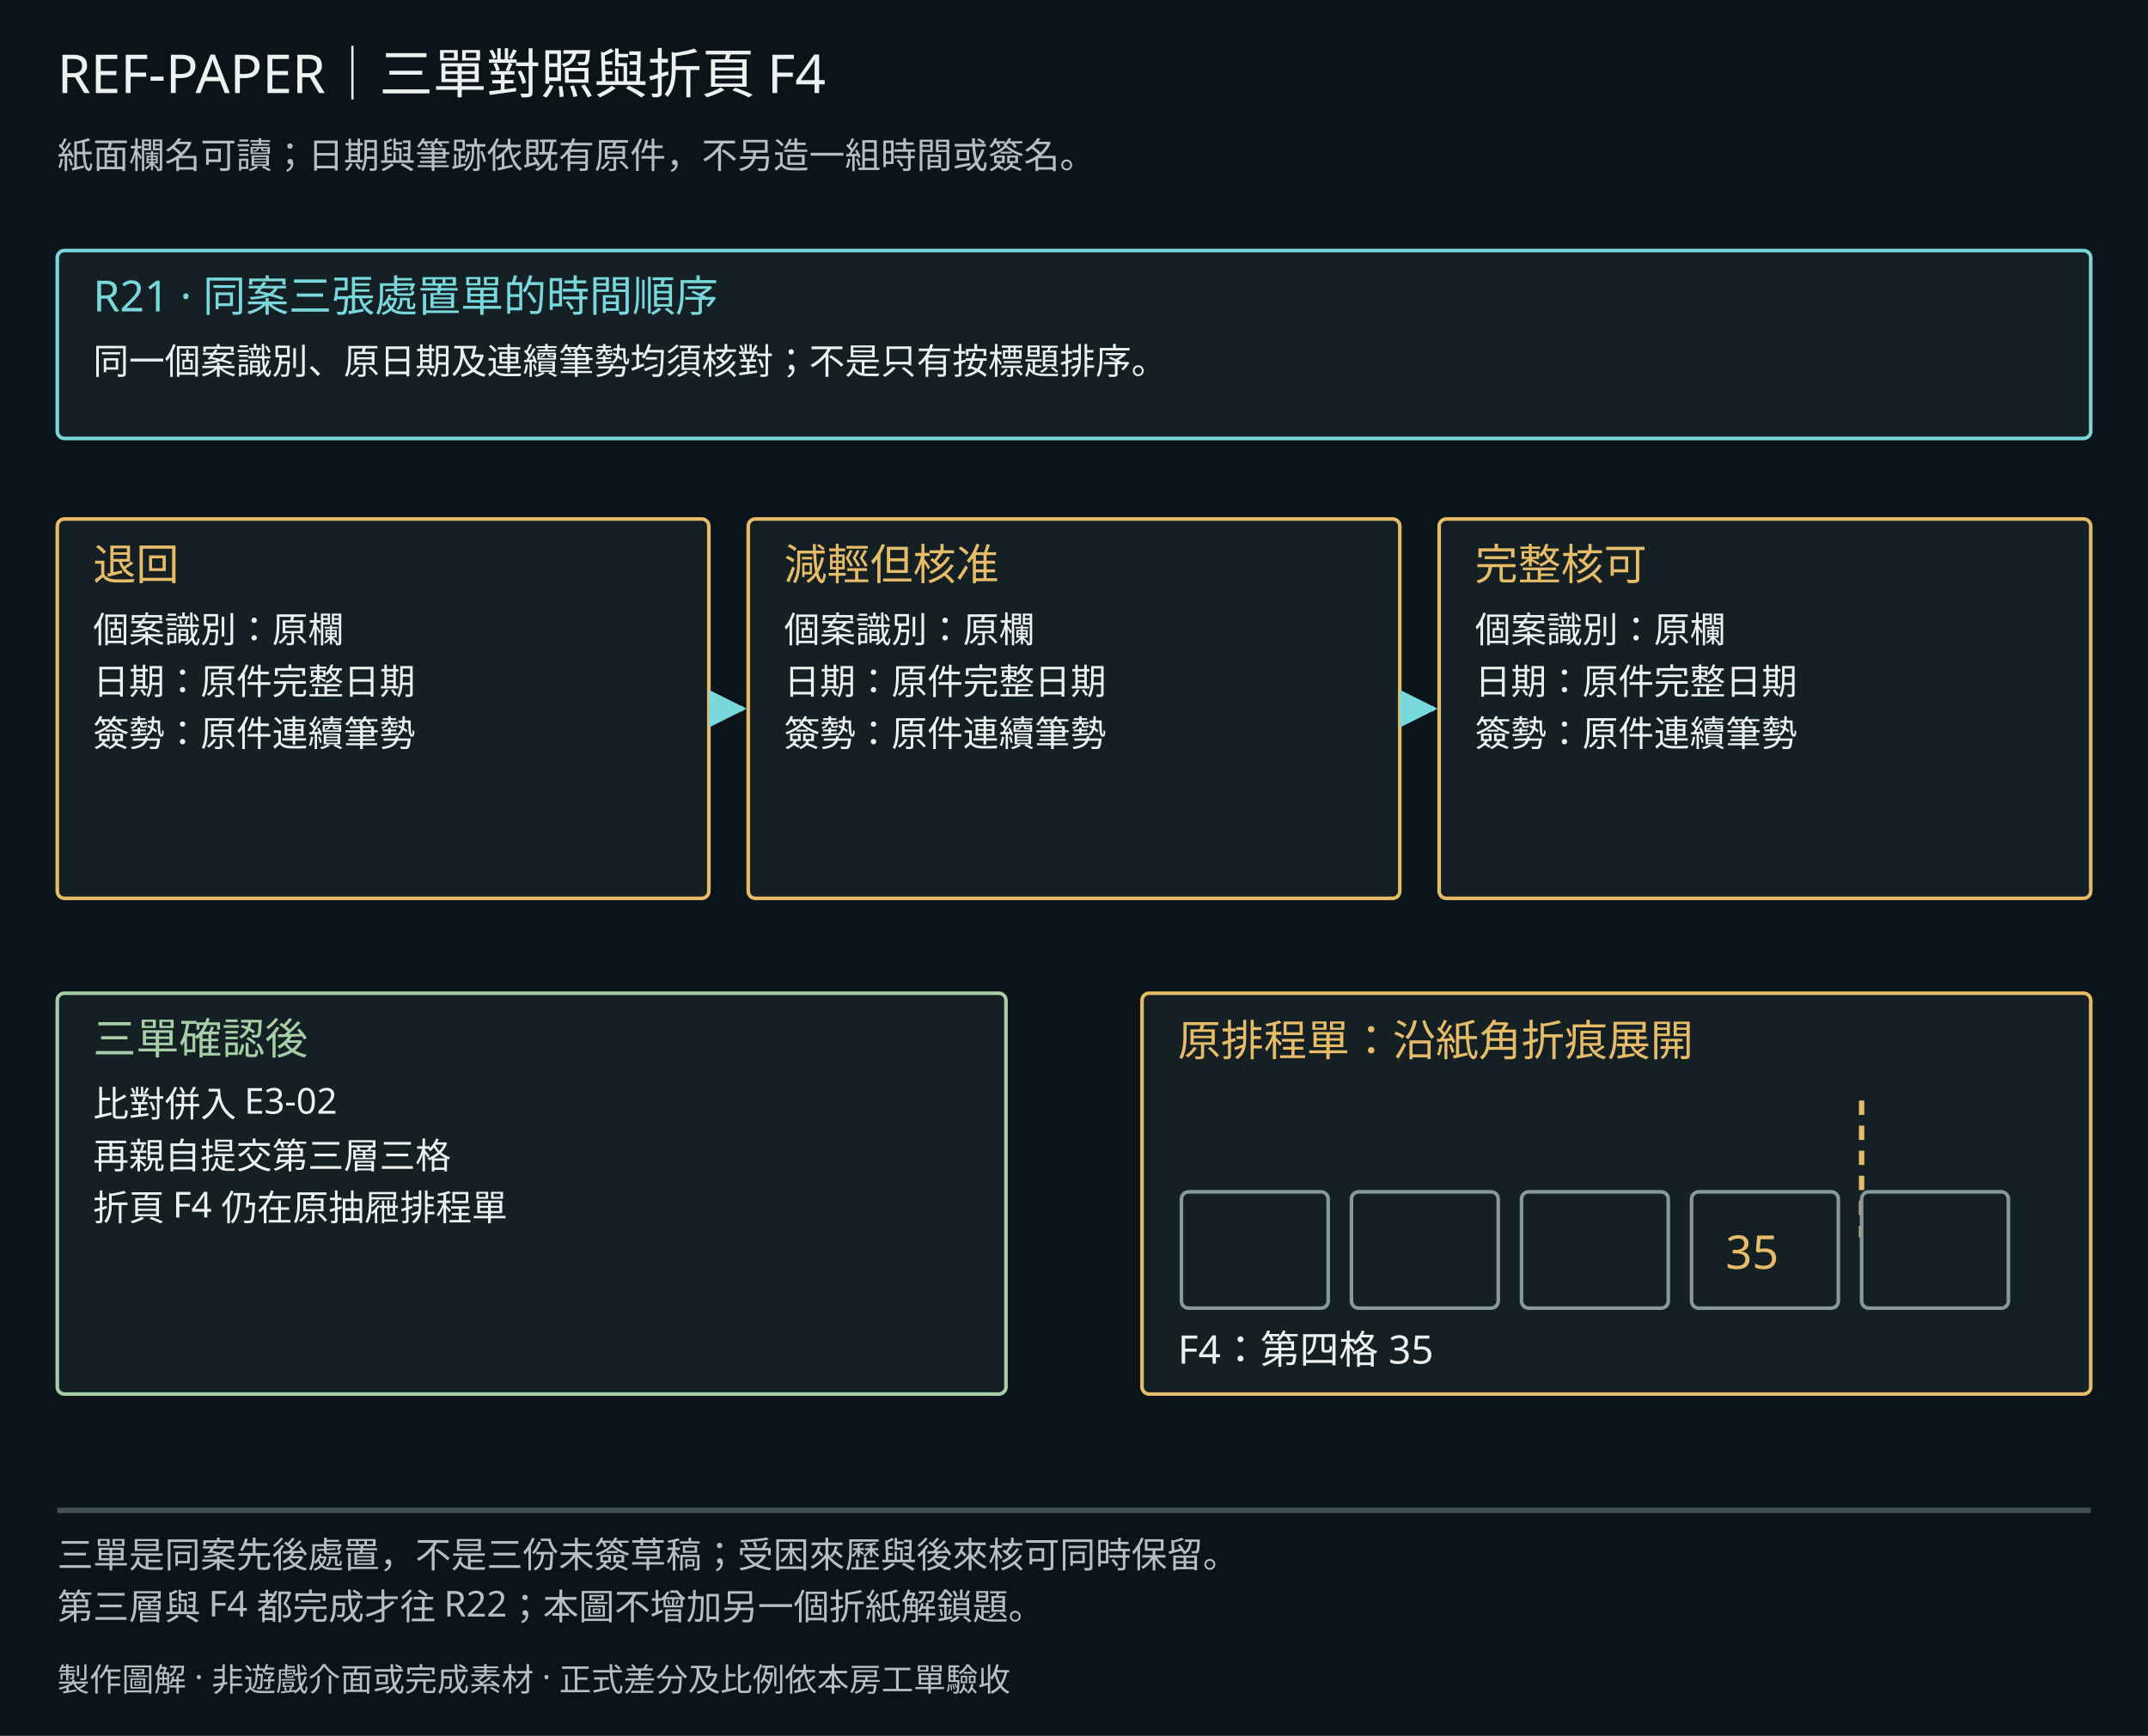
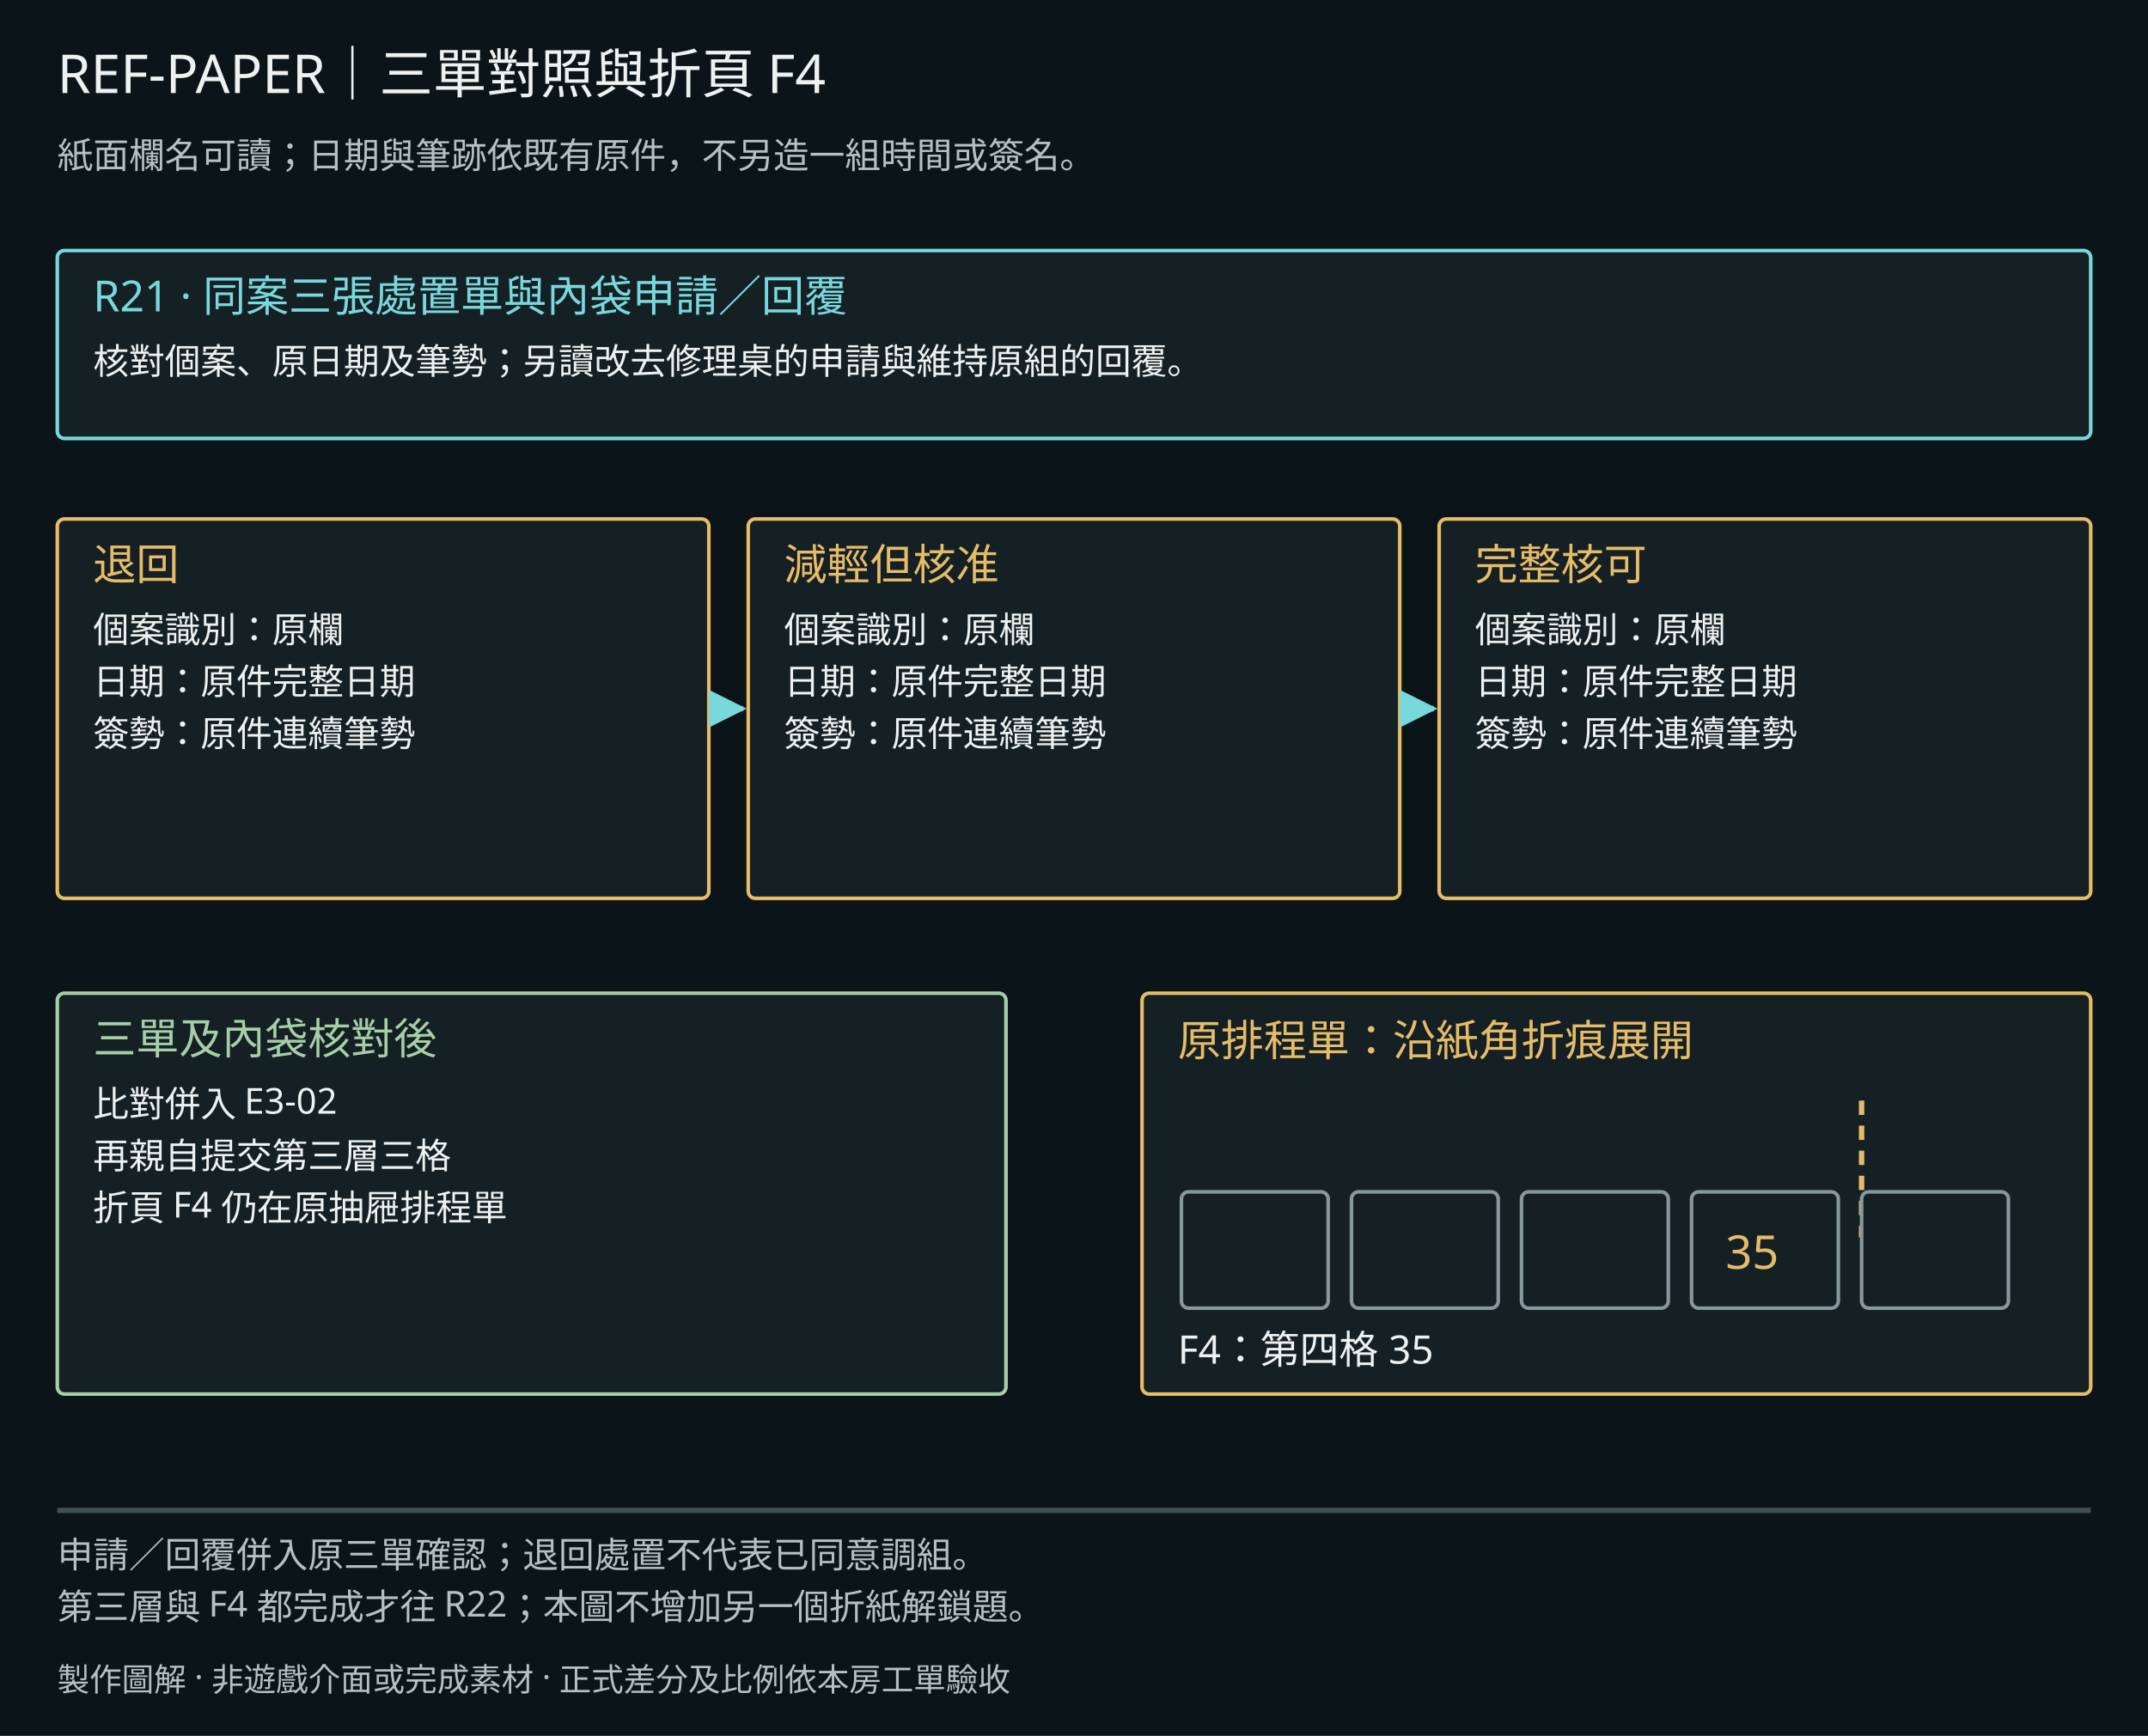
<svg xmlns="http://www.w3.org/2000/svg" width="1200" height="970" viewBox="0 0 1200 970" role="img" aria-labelledby="title desc">
  <defs>
    <marker id="arrow" viewBox="0 0 10 10" refX="9" refY="5" markerWidth="7" markerHeight="7" orient="auto-start-reverse">
      <path d="M0 0L10 5L0 10Z" fill="#79d8dc" />
    </marker>
  </defs>
  <style>text{font-family:"Microsoft JhengHei","Noto Sans TC",sans-serif;letter-spacing:0}</style>
  <rect width="1200" height="970" fill="#0b1418" />
  <text x="32" y="52" font-size="30" fill="#edf1ef">REF-PAPER｜三單對照與折頁 F4</text>
  <text x="32" y="94" font-size="20" fill="#b3c1c5">紙面欄名可讀；日期與筆跡依既有原件，不另造一組時間或簽名。</text>
  <rect x="32" y="140" width="1136" height="105" rx="4" fill="#152025" stroke="#79d8dc" stroke-width="2" />
-   <text x="52" y="174" font-size="24" fill="#79d8dc">R21 · 同案三張處置單的時間順序</text>
-   <text x="52" y="209" font-size="20" fill="#edf1ef">同一個案識別、原日期及連續筆勢均須核對；不是只有按標題排序。</text>
+   <text x="52" y="174" font-size="24" fill="#79d8dc">R21 · 同案三張處置單與內袋申請／回覆</text>
+   <text x="52" y="209" font-size="20" fill="#edf1ef">核對個案、原日期及筆勢；另讀改去修理桌的申請與維持原組的回覆。</text>
  <rect x="32" y="290" width="364" height="212" rx="4" fill="#152025" stroke="#e6bc68" stroke-width="2" />
  <text x="52" y="324" font-size="24" fill="#e6bc68">退回</text>
  <text x="52" y="359" font-size="20" fill="#edf1ef">個案識別：原欄</text>
  <text x="52" y="388" font-size="20" fill="#edf1ef">日期：原件完整日期</text>
  <text x="52" y="417" font-size="20" fill="#edf1ef">簽勢：原件連續筆勢</text>
  <polyline points="396,396 415,396" fill="none" stroke="#79d8dc" stroke-width="3" marker-end="url(#arrow)" />
  <rect x="418" y="290" width="364" height="212" rx="4" fill="#152025" stroke="#e6bc68" stroke-width="2" />
  <text x="438" y="324" font-size="24" fill="#e6bc68">減輕但核准</text>
  <text x="438" y="359" font-size="20" fill="#edf1ef">個案識別：原欄</text>
  <text x="438" y="388" font-size="20" fill="#edf1ef">日期：原件完整日期</text>
  <text x="438" y="417" font-size="20" fill="#edf1ef">簽勢：原件連續筆勢</text>
  <polyline points="782,396 801,396" fill="none" stroke="#79d8dc" stroke-width="3" marker-end="url(#arrow)" />
  <rect x="804" y="290" width="364" height="212" rx="4" fill="#152025" stroke="#e6bc68" stroke-width="2" />
  <text x="824" y="324" font-size="24" fill="#e6bc68">完整核可</text>
  <text x="824" y="359" font-size="20" fill="#edf1ef">個案識別：原欄</text>
  <text x="824" y="388" font-size="20" fill="#edf1ef">日期：原件完整日期</text>
  <text x="824" y="417" font-size="20" fill="#edf1ef">簽勢：原件連續筆勢</text>
  <rect x="32" y="555" width="530" height="224" rx="4" fill="#152025" stroke="#a6cfa7" stroke-width="2" />
-   <text x="52" y="589" font-size="24" fill="#a6cfa7">三單確認後</text>
+   <text x="52" y="589" font-size="24" fill="#a6cfa7">三單及內袋核對後</text>
  <text x="52" y="624" font-size="20" fill="#edf1ef">比對併入 E3-02</text>
  <text x="52" y="653" font-size="20" fill="#edf1ef">再親自提交第三層三格</text>
  <text x="52" y="682" font-size="20" fill="#edf1ef">折頁 F4 仍在原抽屜排程單</text>
  <rect x="638" y="555" width="530" height="224" rx="4" fill="#152025" stroke="#e6bc68" stroke-width="2" />
  <text x="658" y="590" font-size="24" fill="#e6bc68">原排程單：沿紙角折痕展開</text>
  <polyline points="1040,615 1040,690 1120,690" fill="none" stroke="#e6bc68" stroke-width="3" stroke-dasharray="8 6" />
  <rect x="660" y="666" width="82" height="65" rx="4" fill="#152025" stroke="#87999d" stroke-width="2" />
  <rect x="755" y="666" width="82" height="65" rx="4" fill="#152025" stroke="#87999d" stroke-width="2" />
  <rect x="850" y="666" width="82" height="65" rx="4" fill="#152025" stroke="#87999d" stroke-width="2" />
  <rect x="945" y="666" width="82" height="65" rx="4" fill="#152025" stroke="#87999d" stroke-width="2" />
  <rect x="1040" y="666" width="82" height="65" rx="4" fill="#152025" stroke="#87999d" stroke-width="2" />
  <text x="964" y="709" font-size="26" fill="#e6bc68">35</text>
  <text x="658" y="762" font-size="22" fill="#edf1ef">F4：第四格 35</text>
  <polyline points="32,844 1168,844" fill="none" stroke="#425155" stroke-width="3" />
-   <text x="32" y="876" font-size="20" fill="#b3c1c5">三單是同案先後處置，不是三份未簽草稿；受困來歷與後來核可同時保留。</text>
+   <text x="32" y="876" font-size="20" fill="#b3c1c5">申請／回覆併入原三單確認；退回處置不代表已同意調組。</text>
  <text x="32" y="905" font-size="20" fill="#b3c1c5">第三層與 F4 都完成才往 R22；本圖不增加另一個折紙解鎖題。</text>
  <text x="32" y="945" font-size="18" fill="#b3c1c5">製作圖解 · 非遊戲介面或完成素材 · 正式差分及比例依本房工單驗收</text>
</svg>
